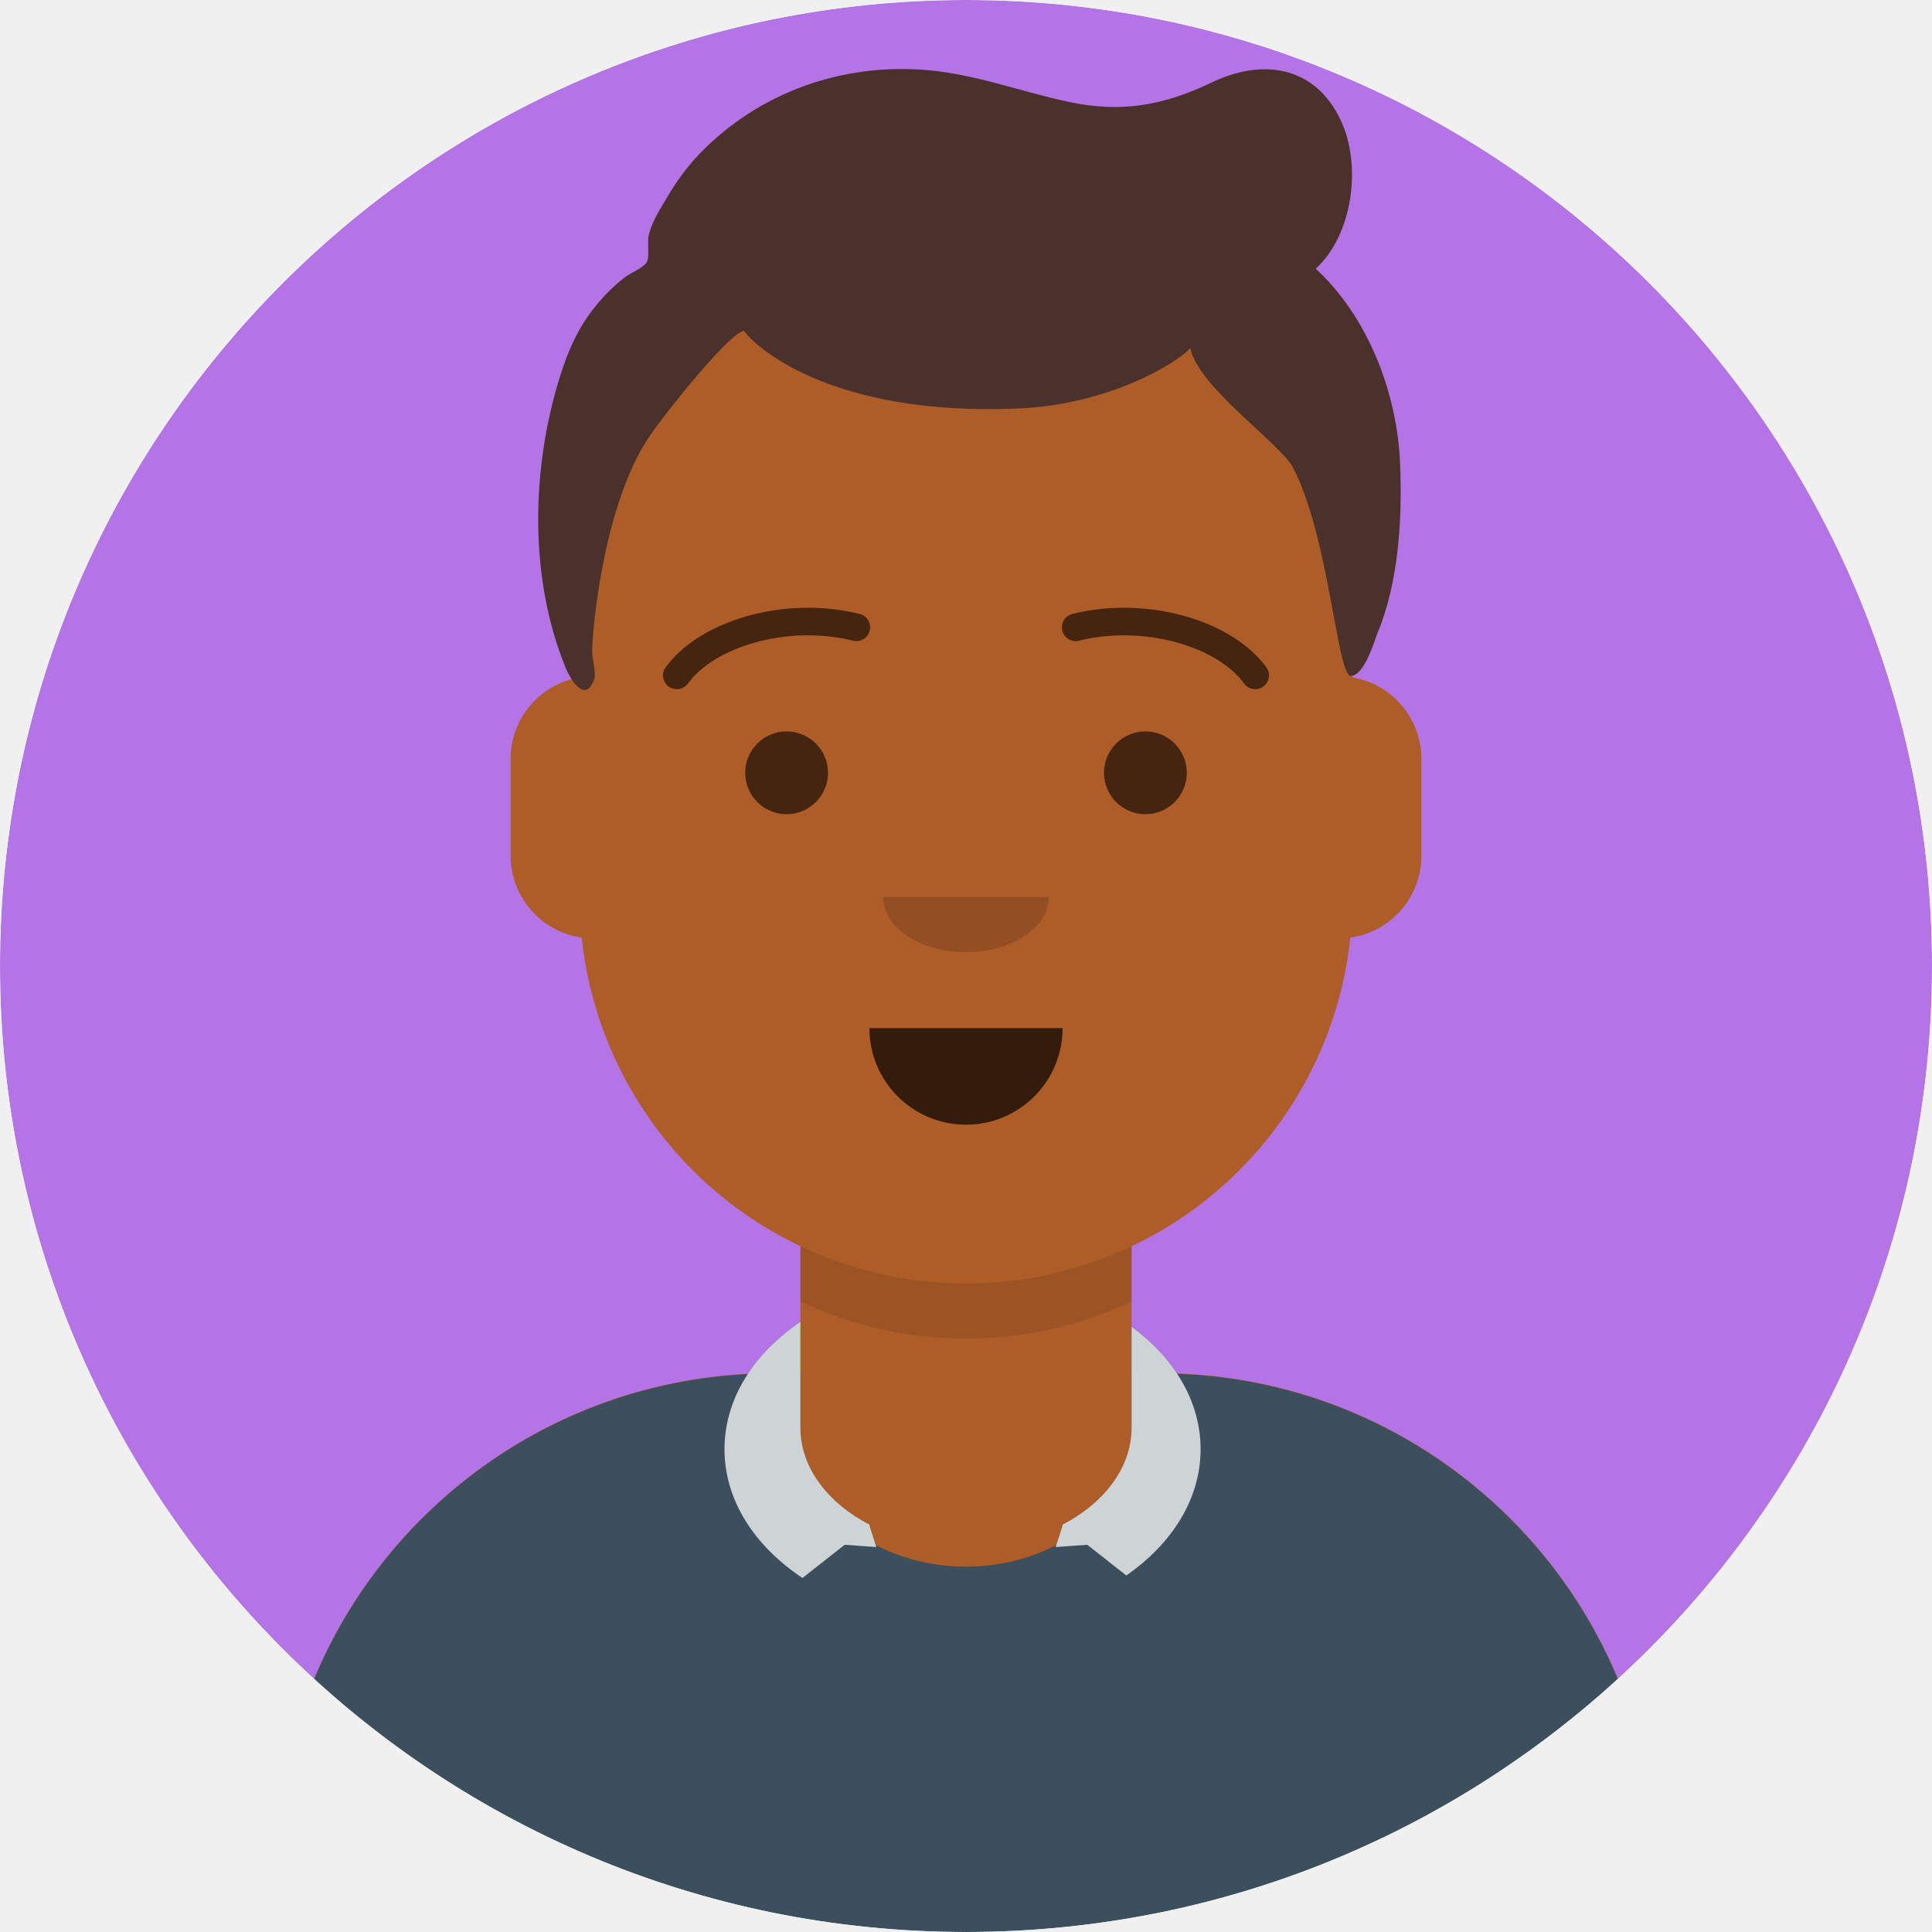
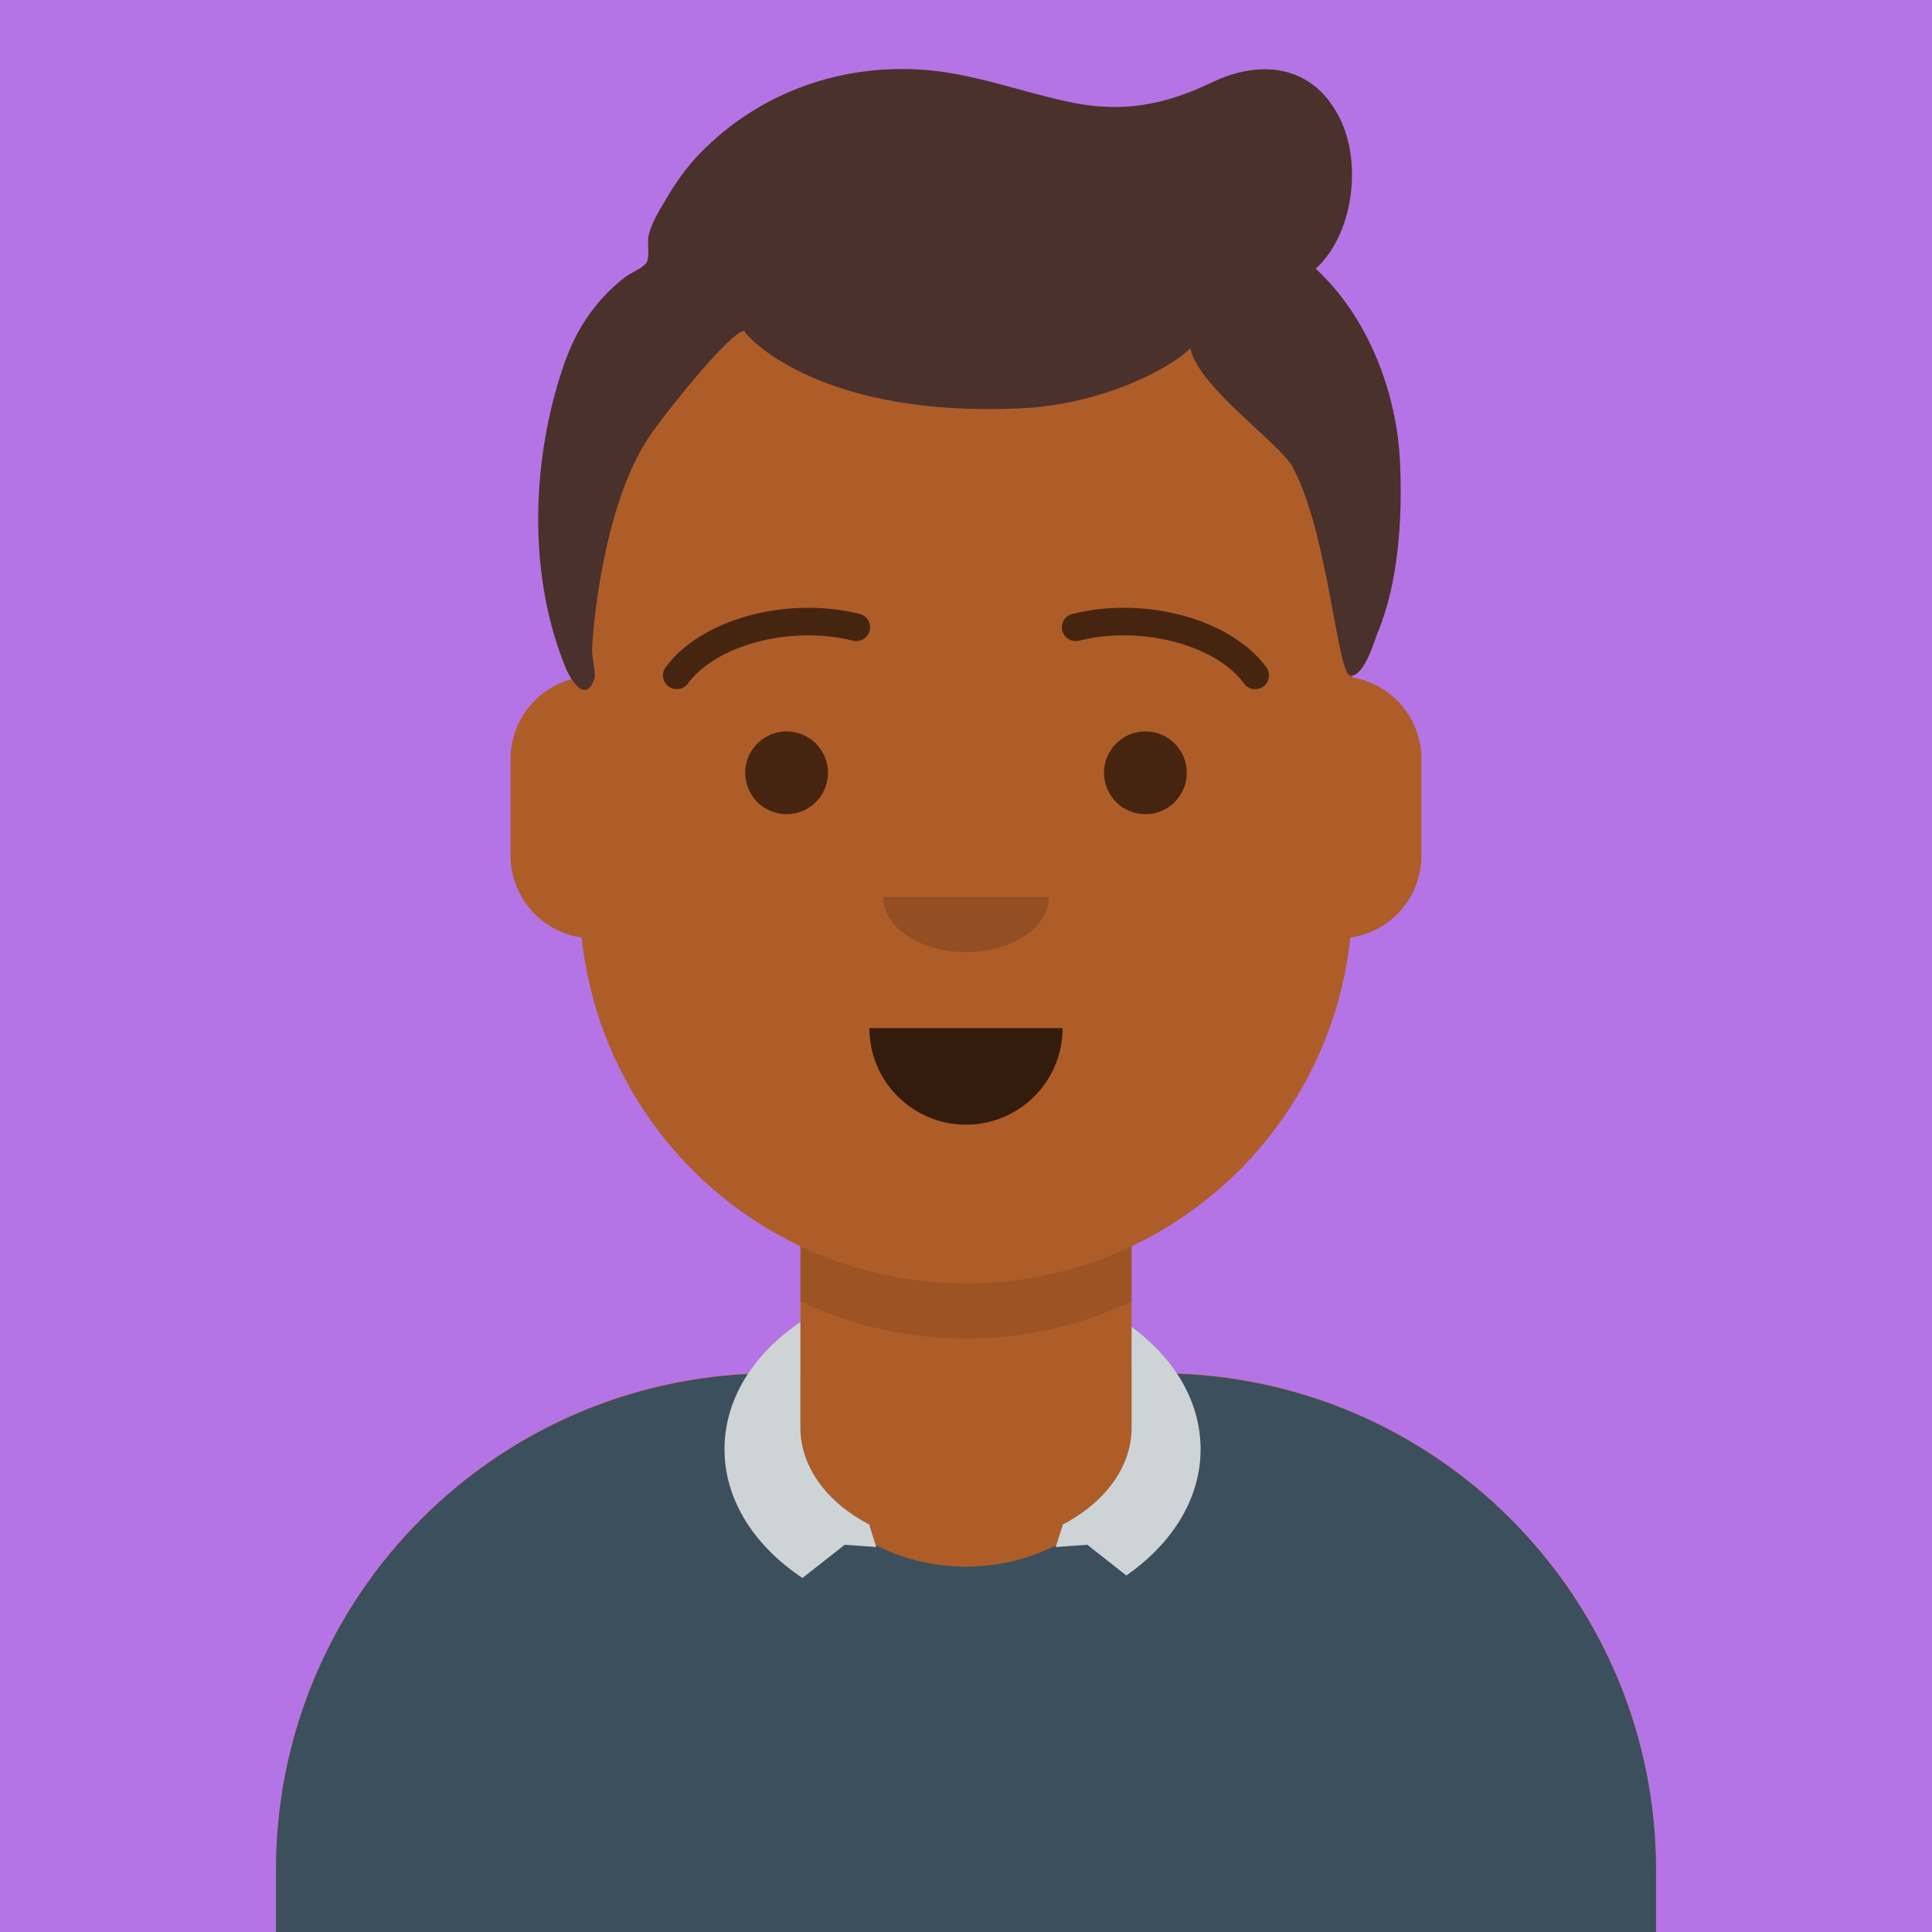
- <svg xmlns="http://www.w3.org/2000/svg" viewBox="0 0 512 512" width="512" height="512">
-   <defs>
-     <clipPath id="fc">
-       <circle cx="256" cy="256" r="256" />
-     </clipPath>
-   </defs>
-   <g clip-path="url(#fc)">
-     <svg viewBox="0 0 280 280" width="512" height="512" preserveAspectRatio="xMidYMid meet">
-       <mask id="viewboxMask">
-         <rect width="280" height="280" rx="0" ry="0" x="0" y="0" fill="#fff" />
-       </mask>
-       <g mask="url(#viewboxMask)">
-         <rect fill="#B574E5" width="280" height="280" x="0" y="0" />
-         <g transform="translate(8)">
-           <path d="M132 36a56 56 0 0 0-56 56v6.17A12 12 0 0 0 66 110v14a12 12 0 0 0 10.3 11.88 56.04 56.04 0 0 0 31.7 44.73v18.4h-4a72 72 0 0 0-72 72v9h200v-9a72 72 0 0 0-72-72h-4v-18.39a56.04 56.04 0 0 0 31.7-44.73A12 12 0 0 0 198 124v-14a12 12 0 0 0-10-11.83V92a56 56 0 0 0-56-56Z" fill="#ae5d29" />
-           <path d="M108 180.61v8a55.79 55.79 0 0 0 24 5.39c8.59 0 16.73-1.93 24-5.39v-8a55.79 55.79 0 0 1-24 5.39 55.79 55.79 0 0 1-24-5.39Z" fill="#000" fill-opacity=".1" />
-           <g transform="translate(0 170)">
-             <path d="M100.37 29.14a27.6 27.6 0 0 1 7.63-7.57v15.3c0 5.83 3.98 10.98 10.08 14.13l-.08.06.9 2.86c3.89 2 8.35 3.13 13.1 3.13s9.21-1.13 13.1-3.13l.9-2.86-.08-.06c6.1-3.15 10.08-8.3 10.08-14.12v-14.6a27.1 27.1 0 0 1 6.6 6.82 72 72 0 0 1 69.4 71.95V110H32v-8.95a72 72 0 0 1 68.37-71.9Z" fill="#3c4f5c" />
-             <path d="M108 21.57c-6.77 4.6-11 11.17-11 18.46 0 7.4 4.36 14.05 11.3 18.66l6.12-4.81 4.58.33-1-3.15.08-.06c-6.1-3.15-10.08-8.3-10.08-14.12v-15.3ZM156 36.88c0 5.82-3.98 10.97-10.08 14.12l.08.06-1 3.15 4.58-.33 5.65 4.45c6.63-4.6 10.77-11.1 10.77-18.3 0-6.92-3.82-13.2-10-17.75v14.6Z" fill="#fff" fill-opacity=".75" />
-           </g>
-           <g transform="translate(78 134)">
-             <path fill-rule="evenodd" clip-rule="evenodd" d="M40 15a14 14 0 1 0 28 0" fill="#000" fill-opacity=".7" />
-           </g>
-           <g transform="translate(104 122)">
-             <path fill-rule="evenodd" clip-rule="evenodd" d="M16 8c0 4.42 5.37 8 12 8s12-3.58 12-8" fill="#000" fill-opacity=".16" />
-           </g>
-           <g transform="translate(76 90)">
-             <path d="M36 22a6 6 0 1 1-12 0 6 6 0 0 1 12 0ZM88 22a6 6 0 1 1-12 0 6 6 0 0 1 12 0Z" fill="#000" fill-opacity=".6" />
-           </g>
-           <g transform="translate(76 82)">
-             <path d="M15.63 17.16c3.92-5.51 14.65-8.6 23.9-6.33a2 2 0 1 0 .95-3.88c-10.74-2.64-23.17.94-28.11 7.9a2 2 0 0 0 3.26 2.3ZM96.37 17.16c-3.91-5.51-14.65-8.6-23.9-6.33a2 2 0 1 1-.95-3.88c10.74-2.64 23.17.94 28.11 7.9a2 2 0 0 1-3.26 2.3Z" fill="#000" fill-opacity=".6" />
-           </g>
-           <g transform="translate(-1)">
-             <path fill-rule="evenodd" clip-rule="evenodd" d="M183.68 38.95c5.4-4.95 6.7-14.99 3.64-21.5-3.77-8-11.42-9-18.75-5.48-6.9 3.31-13.06 4.42-20.62 2.81-7.26-1.54-14.14-4.26-21.65-4.7-12.32-.74-24.3 3.83-32.7 13.05a35.75 35.75 0 0 0-4.11 5.8c-.98 1.63-2.08 3.38-2.5 5.26-.2.9.18 3.1-.27 3.83-.48.8-2.3 1.52-3.07 2.1a25.02 25.02 0 0 0-4.18 4.05c-2.66 3.22-4.13 6.59-5.37 10.57-4.1 13.25-4.45 29 .86 42 .7 1.74 2.9 5.36 4.18 1.64.26-.73-.33-3.19-.33-3.93 0-2.72 1.5-20.73 8.05-30.82 2.13-3.28 11.97-15.58 13.98-15.68 1.07 1.7 11.88 12.51 39.94 11.24 12.66-.58 22.4-6.27 24.74-8.73 1.03 5.53 13 13.81 14.82 17.22 5.26 9.85 6.43 30.3 8.44 30.27 2.01-.04 3.45-5.24 3.87-6.23 3.07-7.38 3.6-16.64 3.26-24.56-.42-10.2-4.63-21.23-12.23-28.22Z" fill="#4a312c" />
-           </g>
-           <g transform="translate(49 72)" />
-           <g transform="translate(62 42)" />
-         </g>
+ <svg xmlns="http://www.w3.org/2000/svg" viewBox="0 0 280 280" width="512" height="512" preserveAspectRatio="xMidYMid meet">
+   <mask id="viewboxMask">
+     <rect width="280" height="280" rx="0" ry="0" x="0" y="0" fill="#fff" />
+   </mask>
+   <g mask="url(#viewboxMask)">
+     <rect fill="#B574E5" width="280" height="280" x="0" y="0" />
+     <g transform="translate(8)">
+       <path d="M132 36a56 56 0 0 0-56 56v6.17A12 12 0 0 0 66 110v14a12 12 0 0 0 10.3 11.88 56.04 56.04 0 0 0 31.7 44.73v18.4h-4a72 72 0 0 0-72 72v9h200v-9a72 72 0 0 0-72-72h-4v-18.39a56.04 56.04 0 0 0 31.7-44.73A12 12 0 0 0 198 124v-14a12 12 0 0 0-10-11.83V92a56 56 0 0 0-56-56Z" fill="#ae5d29" />
+       <path d="M108 180.61v8a55.79 55.79 0 0 0 24 5.39c8.59 0 16.73-1.93 24-5.39v-8a55.79 55.79 0 0 1-24 5.39 55.79 55.79 0 0 1-24-5.39Z" fill="#000" fill-opacity=".1" />
+       <g transform="translate(0 170)">
+         <path d="M100.37 29.14a27.6 27.6 0 0 1 7.63-7.57v15.3c0 5.83 3.98 10.98 10.08 14.13l-.08.06.9 2.86c3.89 2 8.35 3.13 13.1 3.13s9.21-1.13 13.1-3.13l.9-2.86-.08-.06c6.1-3.15 10.08-8.3 10.08-14.12v-14.6a27.1 27.1 0 0 1 6.6 6.82 72 72 0 0 1 69.4 71.95V110H32v-8.95a72 72 0 0 1 68.37-71.9Z" fill="#3c4f5c" />
+         <path d="M108 21.57c-6.77 4.6-11 11.17-11 18.46 0 7.4 4.36 14.05 11.3 18.66l6.12-4.81 4.58.33-1-3.15.08-.06c-6.1-3.15-10.08-8.3-10.08-14.12v-15.3ZM156 36.88c0 5.82-3.98 10.97-10.08 14.12l.08.06-1 3.15 4.58-.33 5.65 4.45c6.63-4.6 10.77-11.1 10.77-18.3 0-6.92-3.82-13.2-10-17.75v14.6Z" fill="#fff" fill-opacity=".75" />
      </g>
-     </svg>
+       <g transform="translate(78 134)">
+         <path fill-rule="evenodd" clip-rule="evenodd" d="M40 15a14 14 0 1 0 28 0" fill="#000" fill-opacity=".7" />
+       </g>
+       <g transform="translate(104 122)">
+         <path fill-rule="evenodd" clip-rule="evenodd" d="M16 8c0 4.42 5.37 8 12 8s12-3.58 12-8" fill="#000" fill-opacity=".16" />
+       </g>
+       <g transform="translate(76 90)">
+         <path d="M36 22a6 6 0 1 1-12 0 6 6 0 0 1 12 0ZM88 22a6 6 0 1 1-12 0 6 6 0 0 1 12 0Z" fill="#000" fill-opacity=".6" />
+       </g>
+       <g transform="translate(76 82)">
+         <path d="M15.63 17.16c3.92-5.51 14.65-8.6 23.9-6.33a2 2 0 1 0 .95-3.88c-10.74-2.64-23.17.94-28.11 7.9a2 2 0 0 0 3.26 2.3ZM96.37 17.16c-3.91-5.51-14.65-8.6-23.9-6.33a2 2 0 1 1-.95-3.88c10.74-2.64 23.17.94 28.11 7.9a2 2 0 0 1-3.26 2.3Z" fill="#000" fill-opacity=".6" />
+       </g>
+       <g transform="translate(-1)">
+         <path fill-rule="evenodd" clip-rule="evenodd" d="M183.68 38.95c5.4-4.95 6.7-14.99 3.64-21.5-3.77-8-11.42-9-18.75-5.48-6.9 3.31-13.06 4.42-20.62 2.81-7.26-1.54-14.14-4.26-21.65-4.7-12.32-.74-24.3 3.83-32.7 13.05a35.75 35.75 0 0 0-4.11 5.8c-.98 1.63-2.08 3.38-2.5 5.26-.2.9.18 3.1-.27 3.83-.48.8-2.3 1.52-3.07 2.1a25.02 25.02 0 0 0-4.18 4.05c-2.66 3.22-4.13 6.59-5.37 10.57-4.1 13.25-4.45 29 .86 42 .7 1.74 2.9 5.36 4.18 1.64.26-.73-.33-3.19-.33-3.93 0-2.72 1.5-20.73 8.05-30.82 2.13-3.28 11.97-15.58 13.98-15.68 1.07 1.7 11.88 12.51 39.94 11.24 12.66-.58 22.4-6.27 24.74-8.73 1.03 5.53 13 13.81 14.82 17.22 5.26 9.85 6.43 30.3 8.44 30.27 2.01-.04 3.45-5.24 3.87-6.23 3.07-7.38 3.6-16.64 3.26-24.56-.42-10.2-4.63-21.23-12.23-28.22Z" fill="#4a312c" />
+       </g>
+       <g transform="translate(49 72)" />
+       <g transform="translate(62 42)" />
+     </g>
  </g>
</svg>
